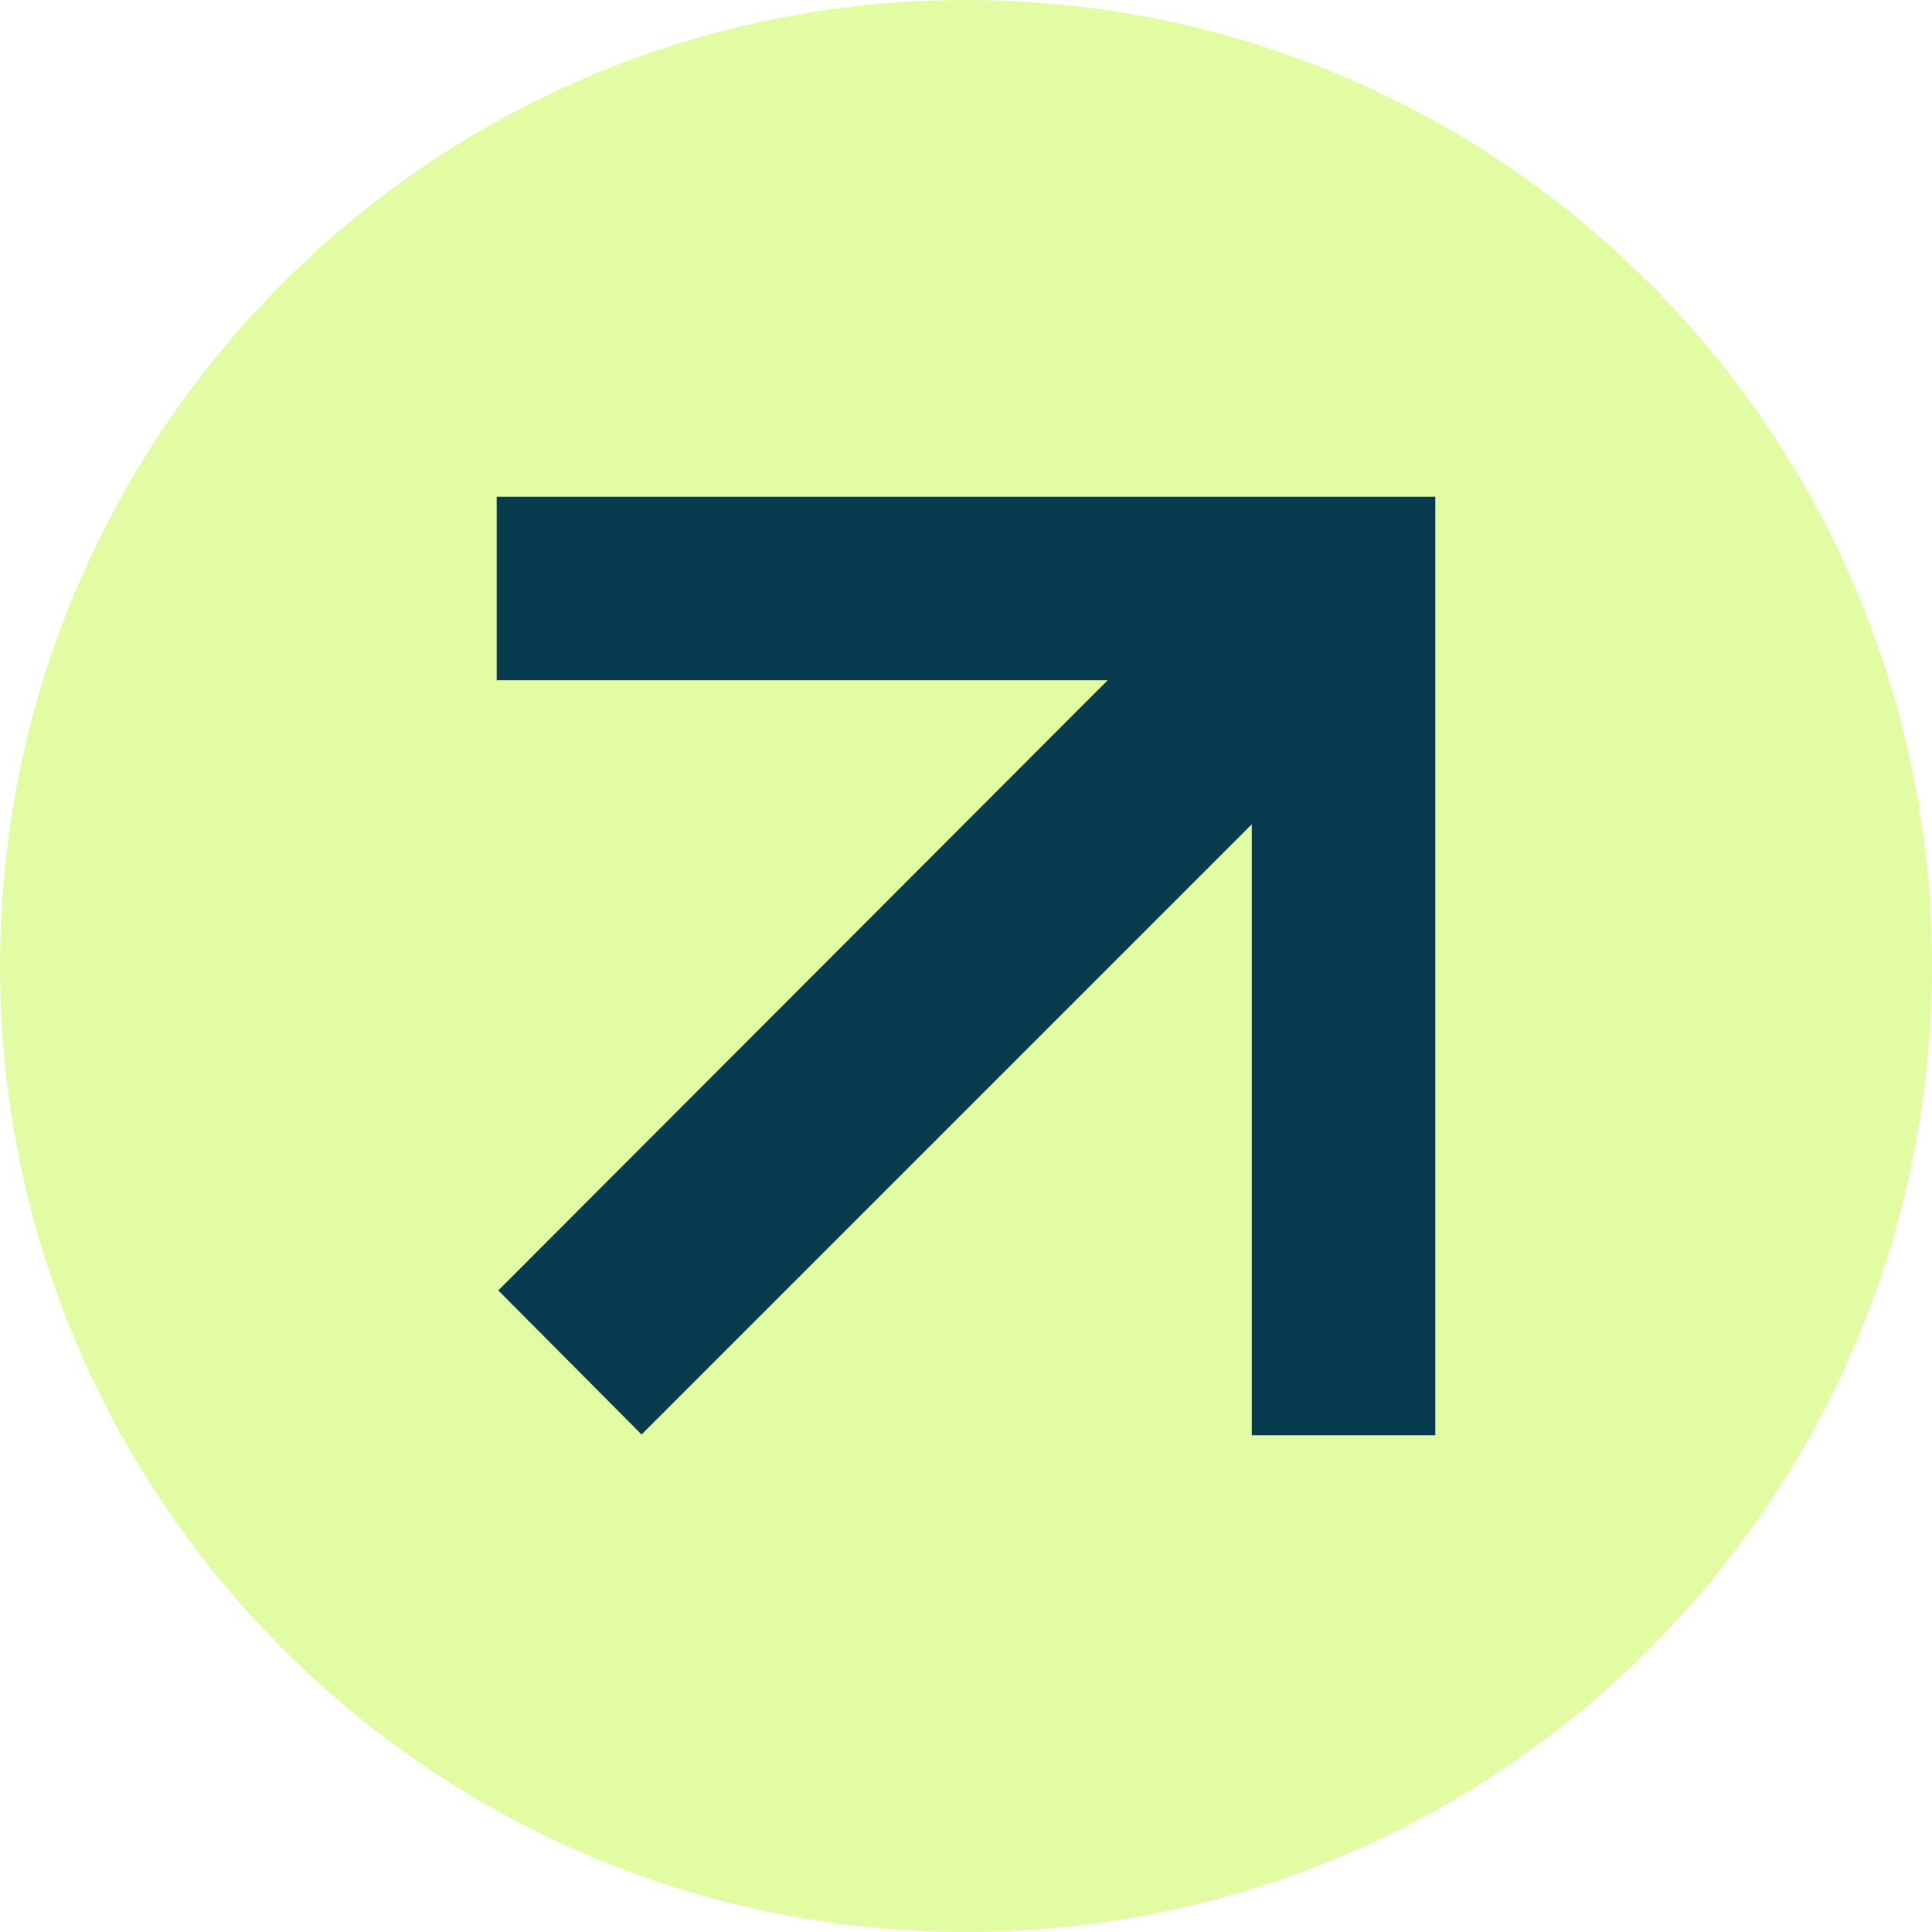
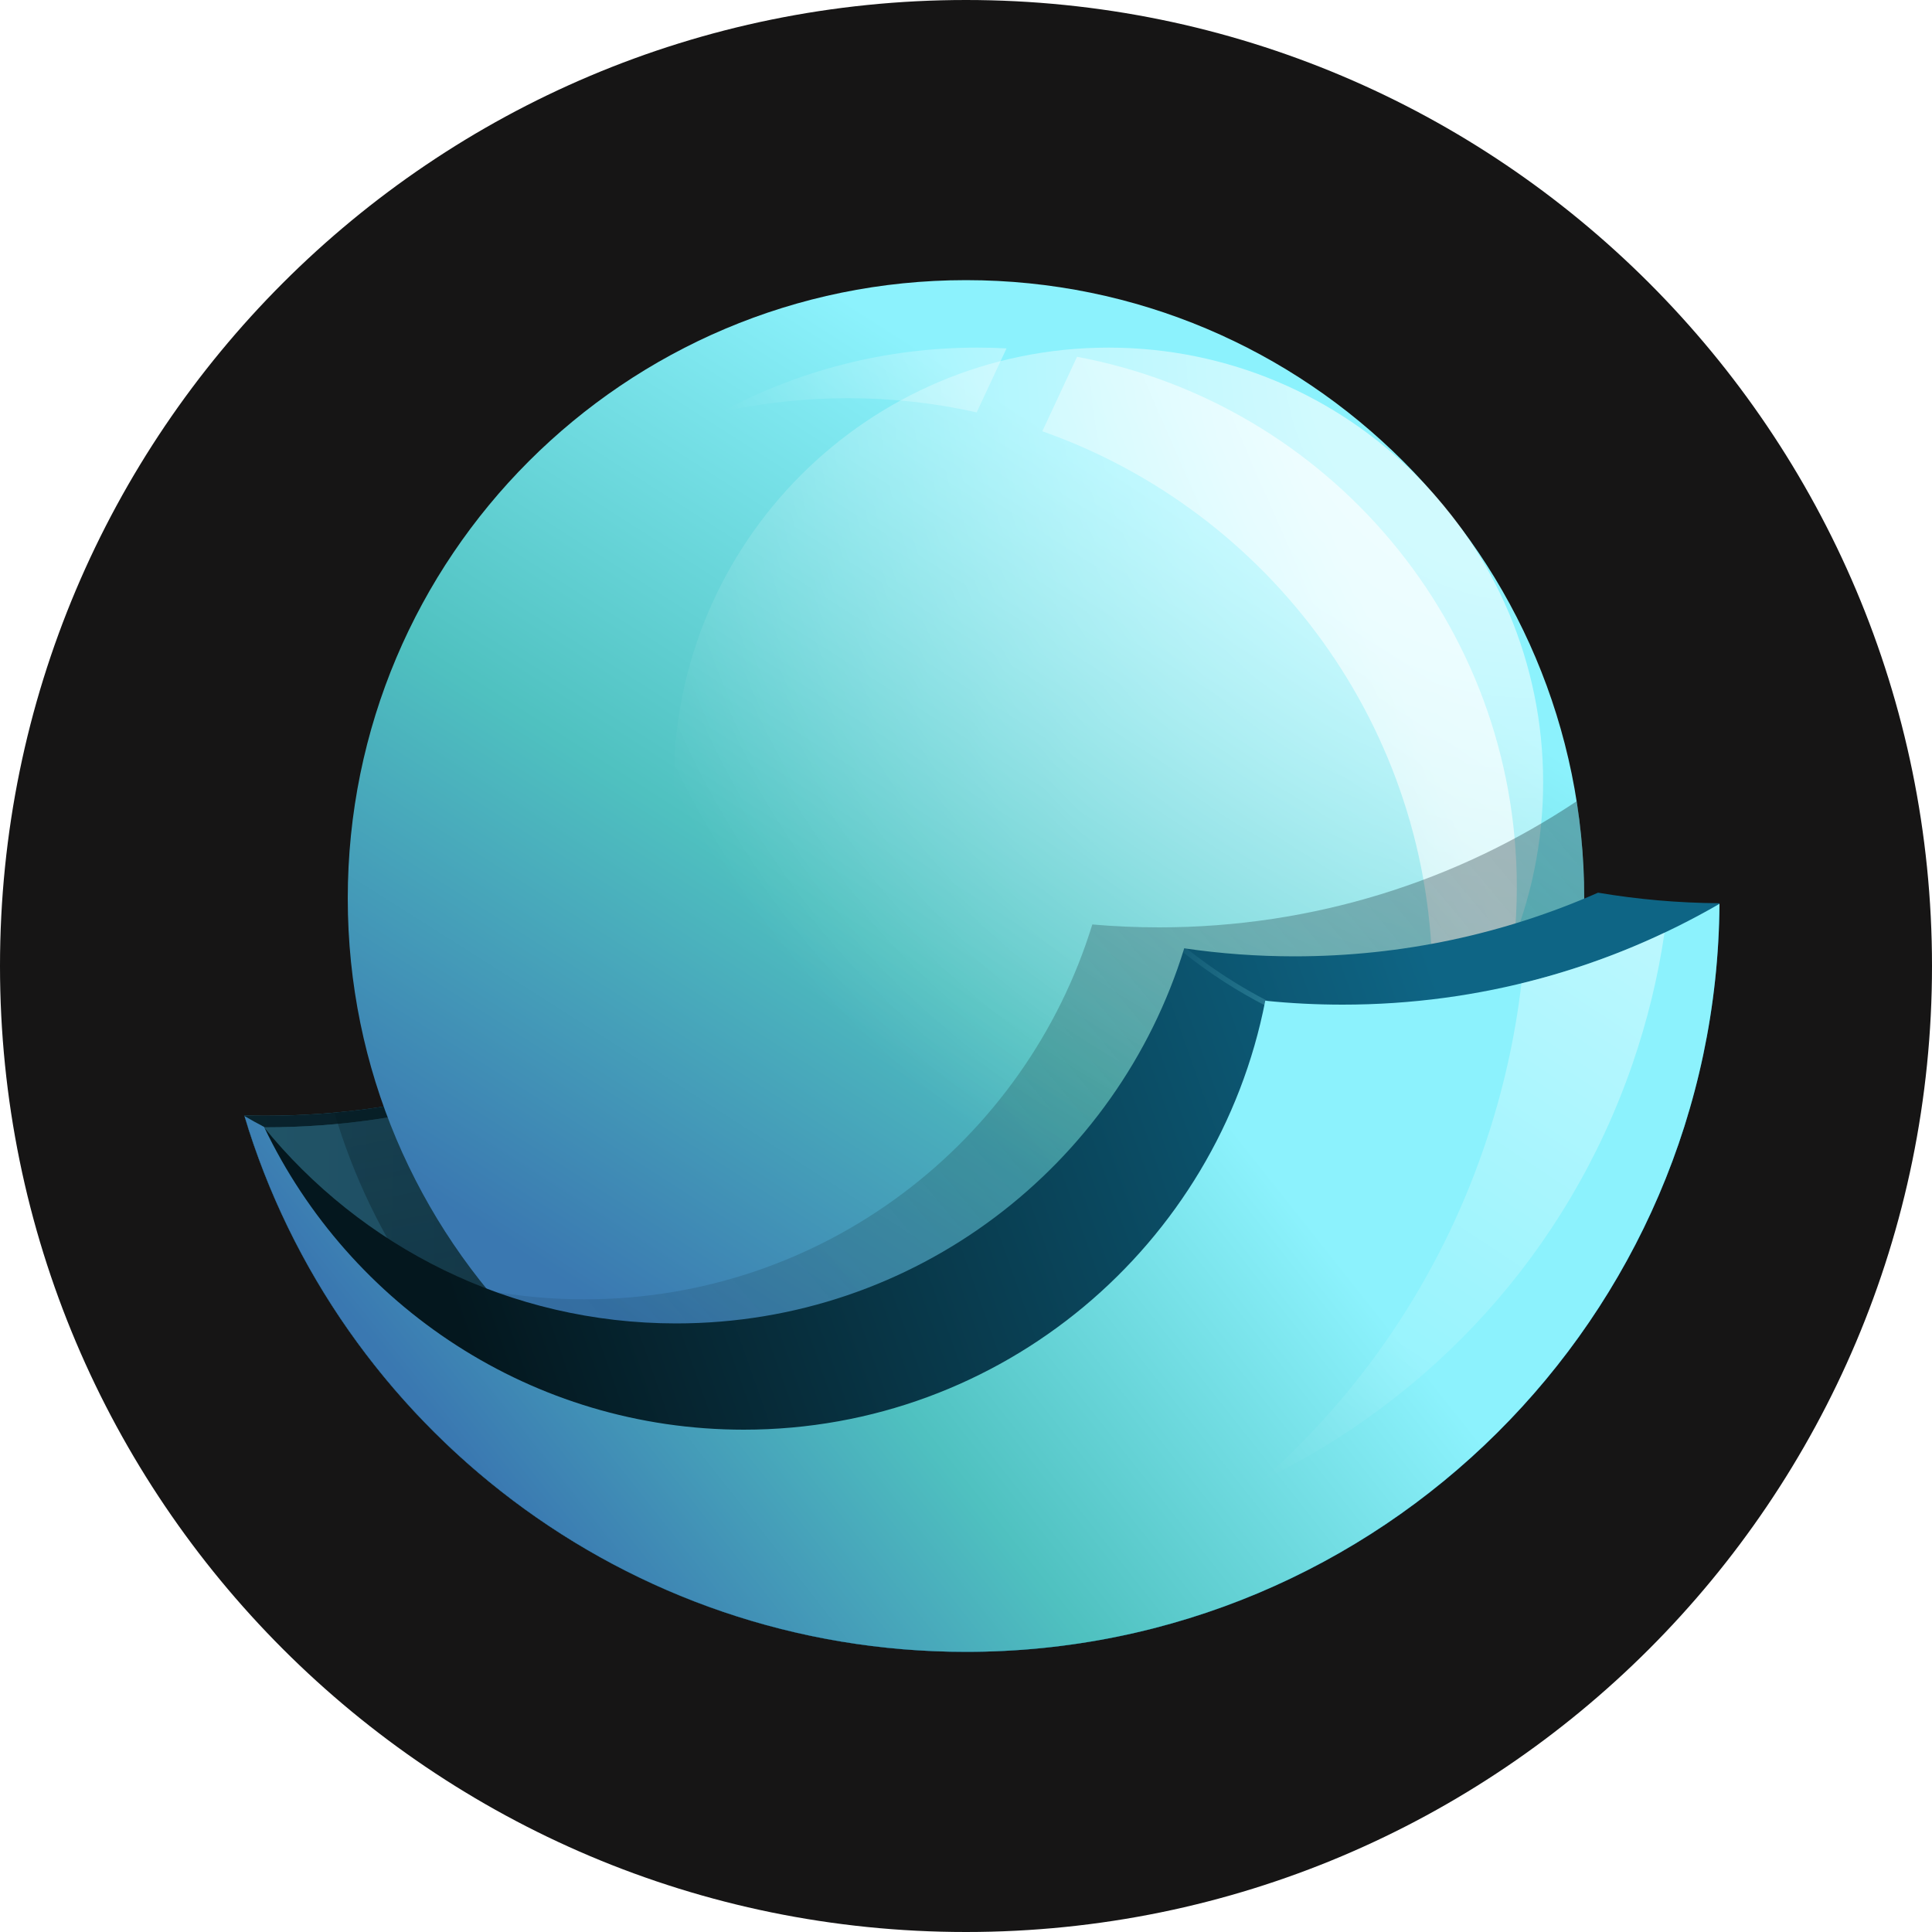
- <svg xmlns="http://www.w3.org/2000/svg" width="24px" height="24px" viewBox="0 0 24 24" version="1.1">
-   <circle fill="#E2FCA4" fill-rule="nonzero" cx="12" cy="12" r="12" />
-   <polygon fill="#073C50" points="6.17 6.17 6.17 8.45 13.76 8.45 6.19 16.03 7.97 17.82 15.55 10.24 15.55 17.83 17.83 17.83 17.83 8.45 17.83 6.17" />
+ <svg xmlns="http://www.w3.org/2000/svg" width="40" height="40" viewBox="0 0 40 40" fill="none">
+   <circle cx="20" cy="20" r="20" fill="#161515" />
+   <path d="M5.057 23.094C5.204 23.098 5.352 23.1 5.5 23.1C8.551 23.1 11.398 22.224 13.802 20.71C14.786 25.776 19.246 29.6 24.6 29.6C28.981 29.6 32.764 27.038 34.533 23.331C34.67 23.259 34.806 23.183 34.939 23.105C33.006 29.525 27.049 34.2 20 34.2C12.946 34.2 6.986 29.519 5.057 23.094Z" fill="url(#paint0_radial_1_1702)" />
+   <path d="M5.057 23.094C5.204 23.098 5.352 23.1 5.5 23.1C8.551 23.1 11.398 22.224 13.802 20.71C14.786 25.776 19.246 29.6 24.6 29.6C28.981 29.6 32.764 27.038 34.533 23.331C34.67 23.259 34.806 23.183 34.939 23.105C33.006 29.525 27.049 34.2 20 34.2C12.946 34.2 6.986 29.519 5.057 23.094Z" fill="#04171E" fill-opacity="0.88" />
+   <path d="M5.131 23.336C5.253 23.338 5.376 23.34 5.5 23.34C8.569 23.34 11.431 22.453 13.845 20.923C14.911 25.882 19.321 29.6 24.599 29.6C28.98 29.6 32.764 27.038 34.532 23.331C34.67 23.259 34.805 23.183 34.939 23.105C33.005 29.524 27.048 34.2 19.999 34.2C13.034 34.2 7.136 29.636 5.131 23.336Z" fill="url(#paint1_radial_1_1702)" />
+   <path d="M5.131 23.336C5.253 23.338 5.376 23.34 5.5 23.34C8.569 23.34 11.431 22.453 13.845 20.923C14.911 25.882 19.321 29.6 24.599 29.6C28.98 29.6 32.764 27.038 34.532 23.331C34.67 23.259 34.805 23.183 34.939 23.105C33.005 29.524 27.048 34.2 19.999 34.2C13.034 34.2 7.136 29.636 5.131 23.336Z" fill="#04171E" fill-opacity="0.4" />
+   <path d="M27.38 29.246C25.162 31.09 22.311 32.2 19.2 32.2C13.394 32.2 8.491 28.334 6.924 23.036C9.436 22.809 11.776 21.986 13.802 20.71C14.786 25.776 19.246 29.6 24.599 29.6C25.56 29.6 26.492 29.477 27.38 29.246Z" fill="url(#paint2_linear_1_1702)" fill-opacity="0.64" />
+   <path d="M32.8 18.6C32.8 25.669 27.069 31.4 20 31.4C12.931 31.4 7.2 25.669 7.2 18.6C7.2 11.531 12.931 5.8 20 5.8C27.069 5.8 32.8 11.531 32.8 18.6Z" fill="url(#paint3_radial_1_1702)" />
+   <path d="M31.949 16.197C31.949 21.167 27.92 25.197 22.949 25.197C17.979 25.197 13.949 21.167 13.949 16.197C13.949 11.226 17.979 7.197 22.949 7.197C27.92 7.197 31.949 11.226 31.949 16.197Z" fill="url(#paint4_radial_1_1702)" fill-opacity="0.6" />
+   <path d="M20.839 7.213C20.638 7.202 20.436 7.197 20.233 7.197C18.318 7.197 16.516 7.678 14.94 8.527C15.783 8.342 16.658 8.244 17.556 8.244C18.472 8.244 19.364 8.345 20.221 8.538L20.839 7.213Z" fill="url(#paint5_linear_1_1702)" fill-opacity="0.64" />
+   <path d="M21.58 8.929C26.286 10.587 29.658 15.072 29.658 20.346C29.658 22.514 29.088 24.548 28.09 26.308C30.136 24.284 31.404 21.474 31.404 18.367C31.404 12.904 27.481 8.356 22.299 7.387L21.58 8.929Z" fill="url(#paint6_linear_1_1702)" fill-opacity="0.64" />
+   <path d="M26.84 29.421C24.861 30.674 22.515 31.4 20 31.4C16.013 31.4 12.452 29.578 10.104 26.72C10.752 26.839 11.419 26.901 12.1 26.901C17.048 26.901 21.233 23.634 22.615 19.14C23.072 19.18 23.533 19.2 24 19.2C27.197 19.2 30.169 18.239 32.643 16.589C32.746 17.244 32.8 17.916 32.8 18.6C32.8 19.025 32.779 19.445 32.739 19.859C32.02 23.742 29.863 27.12 26.84 29.421Z" fill="url(#paint7_linear_1_1702)" fill-opacity="0.64" />
+   <path d="M5.061 23.105C6.994 29.525 12.951 34.2 20 34.2C28.583 34.2 35.546 27.27 35.6 18.7C34.744 18.695 33.904 18.62 33.086 18.482C31.163 19.329 29.037 19.8 26.8 19.8C26.025 19.8 25.263 19.743 24.518 19.634C23.136 24.131 18.95 27.4 14.001 27.4C10.549 27.4 7.469 25.811 5.452 23.323C5.32 23.253 5.189 23.181 5.061 23.105Z" fill="url(#paint8_linear_1_1702)" />
+   <path d="M35.6 18.713C33.305 20.041 30.641 20.8 27.8 20.8C27.259 20.8 26.724 20.773 26.196 20.719C25.209 25.78 20.75 29.6 15.4 29.6C11.019 29.6 7.236 27.039 5.467 23.331C5.33 23.259 5.194 23.184 5.061 23.106C6.994 29.525 12.951 34.2 20 34.2C28.578 34.2 35.539 27.277 35.6 18.713Z" fill="url(#paint9_radial_1_1702)" />
+   <path d="M34.462 19.31C33.523 19.755 32.531 20.108 31.5 20.359C31.366 21.498 31.109 22.64 30.721 23.769C29.773 26.521 28.16 28.854 26.124 30.652C29.606 28.976 32.443 25.964 33.801 22.021C34.11 21.123 34.329 20.217 34.462 19.31Z" fill="url(#paint10_linear_1_1702)" fill-opacity="0.64" />
+   <path opacity="0.2" fill-rule="evenodd" clip-rule="evenodd" d="M24.511 19.661C24.529 19.637 24.561 19.633 24.584 19.651C25.105 20.064 25.668 20.429 26.271 20.738C26.297 20.751 26.307 20.783 26.294 20.81C26.282 20.837 26.25 20.848 26.224 20.834C25.615 20.522 25.047 20.154 24.52 19.737C24.497 19.718 24.493 19.685 24.511 19.661Z" fill="url(#paint11_linear_1_1702)" />
+   <defs>
+     <radialGradient id="paint0_radial_1_1702" cx="0" cy="0" r="1" gradientUnits="userSpaceOnUse" gradientTransform="translate(34.9392 30.905) rotate(179.948) scale(113.269 329.118)">
+       <stop offset="0.104" stop-color="#24537E" />
+       <stop offset="0.52" stop-color="#4FC1C0" />
+       <stop offset="1" stop-color="#DAFFF4" />
+     </radialGradient>
+     <radialGradient id="paint1_radial_1_1702" cx="0" cy="0" r="1" gradientUnits="userSpaceOnUse" gradientTransform="translate(34.9386 30.9049) rotate(179.948) scale(113.269 329.118)">
+       <stop offset="0.104" stop-color="#24537E" />
+       <stop offset="0.52" stop-color="#4FC1C0" />
+       <stop offset="1" stop-color="#DAFFF4" />
+     </radialGradient>
+     <linearGradient id="paint2_linear_1_1702" x1="26.997" y1="34.356" x2="21.851" y2="7.588" gradientUnits="userSpaceOnUse">
+       <stop stop-color="#04171E" />
+       <stop offset="1" stop-color="#04171E" stop-opacity="0" />
+     </linearGradient>
+     <radialGradient id="paint3_radial_1_1702" cx="0" cy="0" r="1" gradientUnits="userSpaceOnUse" gradientTransform="translate(10.6329 28.6073) rotate(-57.5402) scale(22.5482 326.736)">
+       <stop offset="0.104" stop-color="#3A78B1" />
+       <stop offset="0.52" stop-color="#4FC1C0" />
+       <stop offset="1" stop-color="#8CF2FD" />
+     </radialGradient>
+     <radialGradient id="paint4_radial_1_1702" cx="0" cy="0" r="1" gradientUnits="userSpaceOnUse" gradientTransform="translate(31.9001 7.20005) rotate(144.267) scale(22.1744 22.017)">
+       <stop offset="0.216" stop-color="white" />
+       <stop offset="0.906" stop-color="white" stop-opacity="0" />
+     </radialGradient>
+     <linearGradient id="paint5_linear_1_1702" x1="28.1" y1="12.2" x2="14.9" y2="17.95" gradientUnits="userSpaceOnUse">
+       <stop stop-color="white" />
+       <stop offset="0.732" stop-color="white" stop-opacity="0" />
+     </linearGradient>
+     <linearGradient id="paint6_linear_1_1702" x1="28.1" y1="12.2" x2="14.9" y2="17.95" gradientUnits="userSpaceOnUse">
+       <stop stop-color="white" />
+       <stop offset="0.732" stop-color="white" stop-opacity="0" />
+     </linearGradient>
+     <linearGradient id="paint7_linear_1_1702" x1="52.601" y1="-15.151" x2="-1.386" y2="29.828" gradientUnits="userSpaceOnUse">
+       <stop stop-color="#04171E" />
+       <stop offset="1" stop-color="#04171E" stop-opacity="0" />
+     </linearGradient>
+     <linearGradient id="paint8_linear_1_1702" x1="29.9" y1="20.65" x2="9.65" y2="27.8" gradientUnits="userSpaceOnUse">
+       <stop stop-color="#0E6585" />
+       <stop offset="1" stop-color="#04171E" />
+     </linearGradient>
+     <radialGradient id="paint9_radial_1_1702" cx="0" cy="0" r="1" gradientUnits="userSpaceOnUse" gradientTransform="translate(9.15554 32.5108) rotate(-38.5632) scale(18.4631 287.966)">
+       <stop offset="0.104" stop-color="#3A78B1" />
+       <stop offset="0.52" stop-color="#4FC1C0" />
+       <stop offset="1" stop-color="#8CF2FD" />
+     </radialGradient>
+     <linearGradient id="paint10_linear_1_1702" x1="34.5" y1="19.3" x2="26.712" y2="31.104" gradientUnits="userSpaceOnUse">
+       <stop stop-color="white" stop-opacity="0.64" />
+       <stop offset="1" stop-color="white" stop-opacity="0" />
+     </linearGradient>
+     <linearGradient id="paint11_linear_1_1702" x1="26.29" y1="20.783" x2="23.758" y2="19.218" gradientUnits="userSpaceOnUse">
+       <stop stop-color="#8CF2FD" />
+       <stop offset="1" stop-color="#8CF2FD" stop-opacity="0" />
+     </linearGradient>
+   </defs>
</svg>
